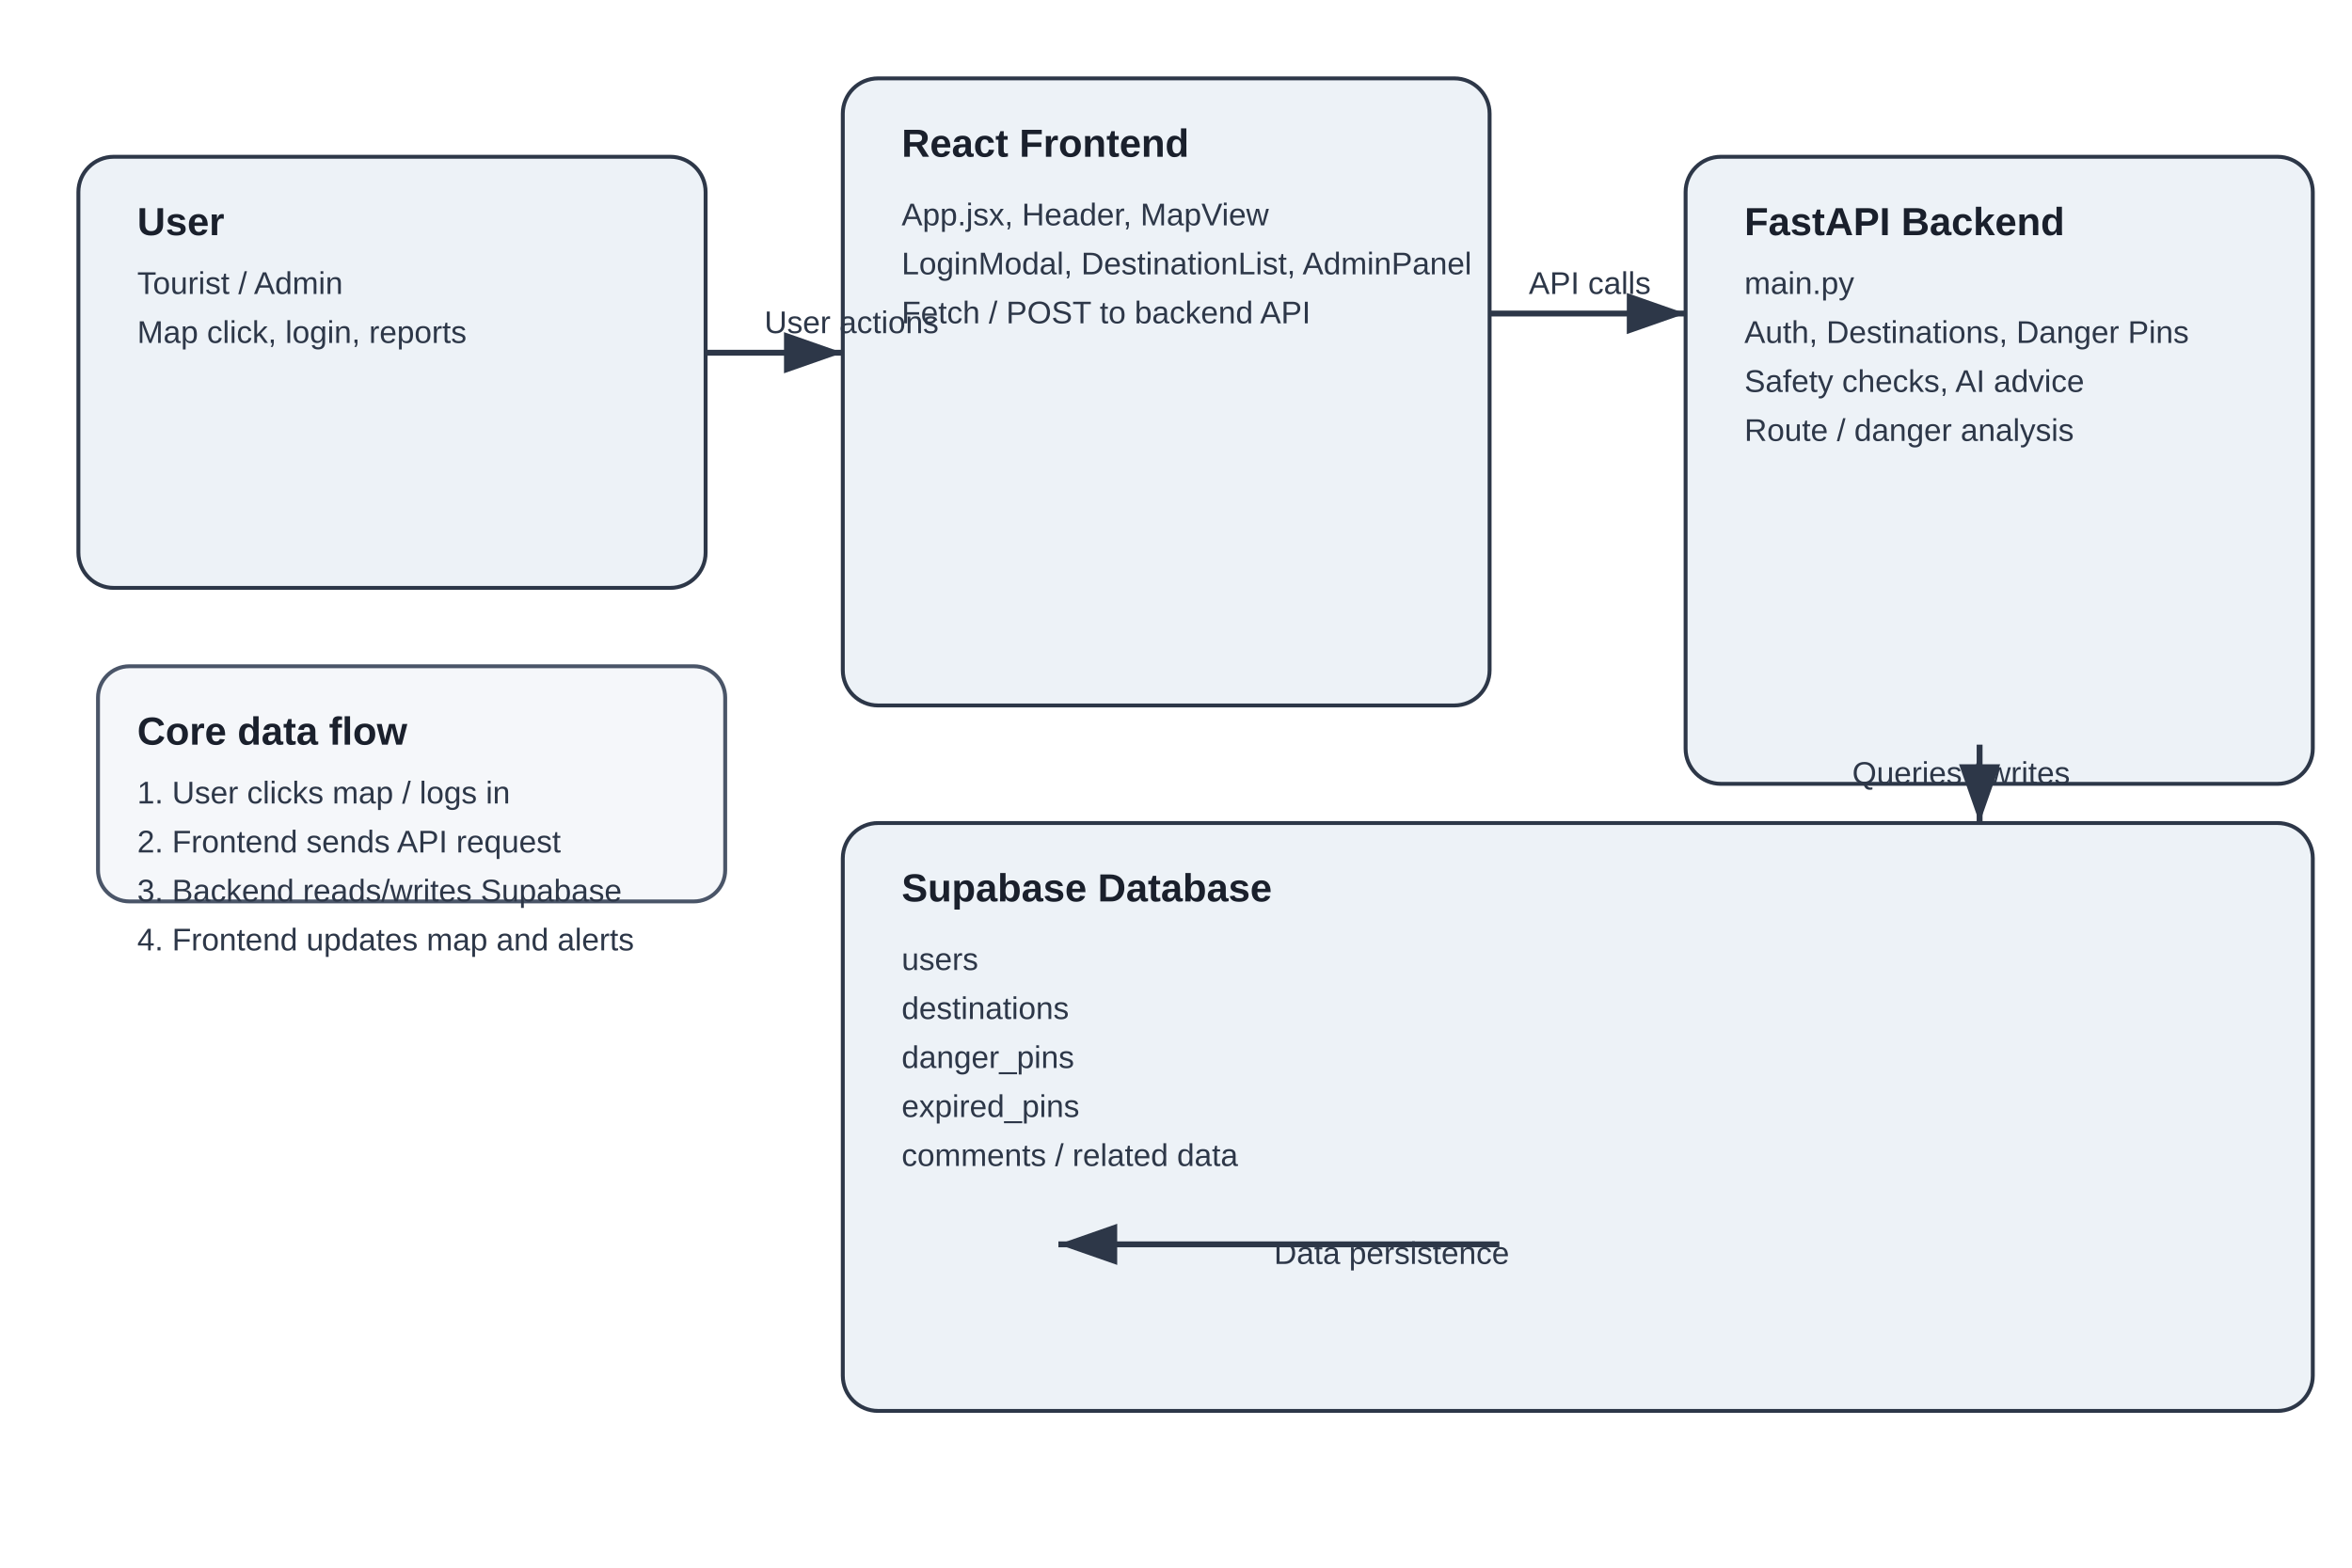
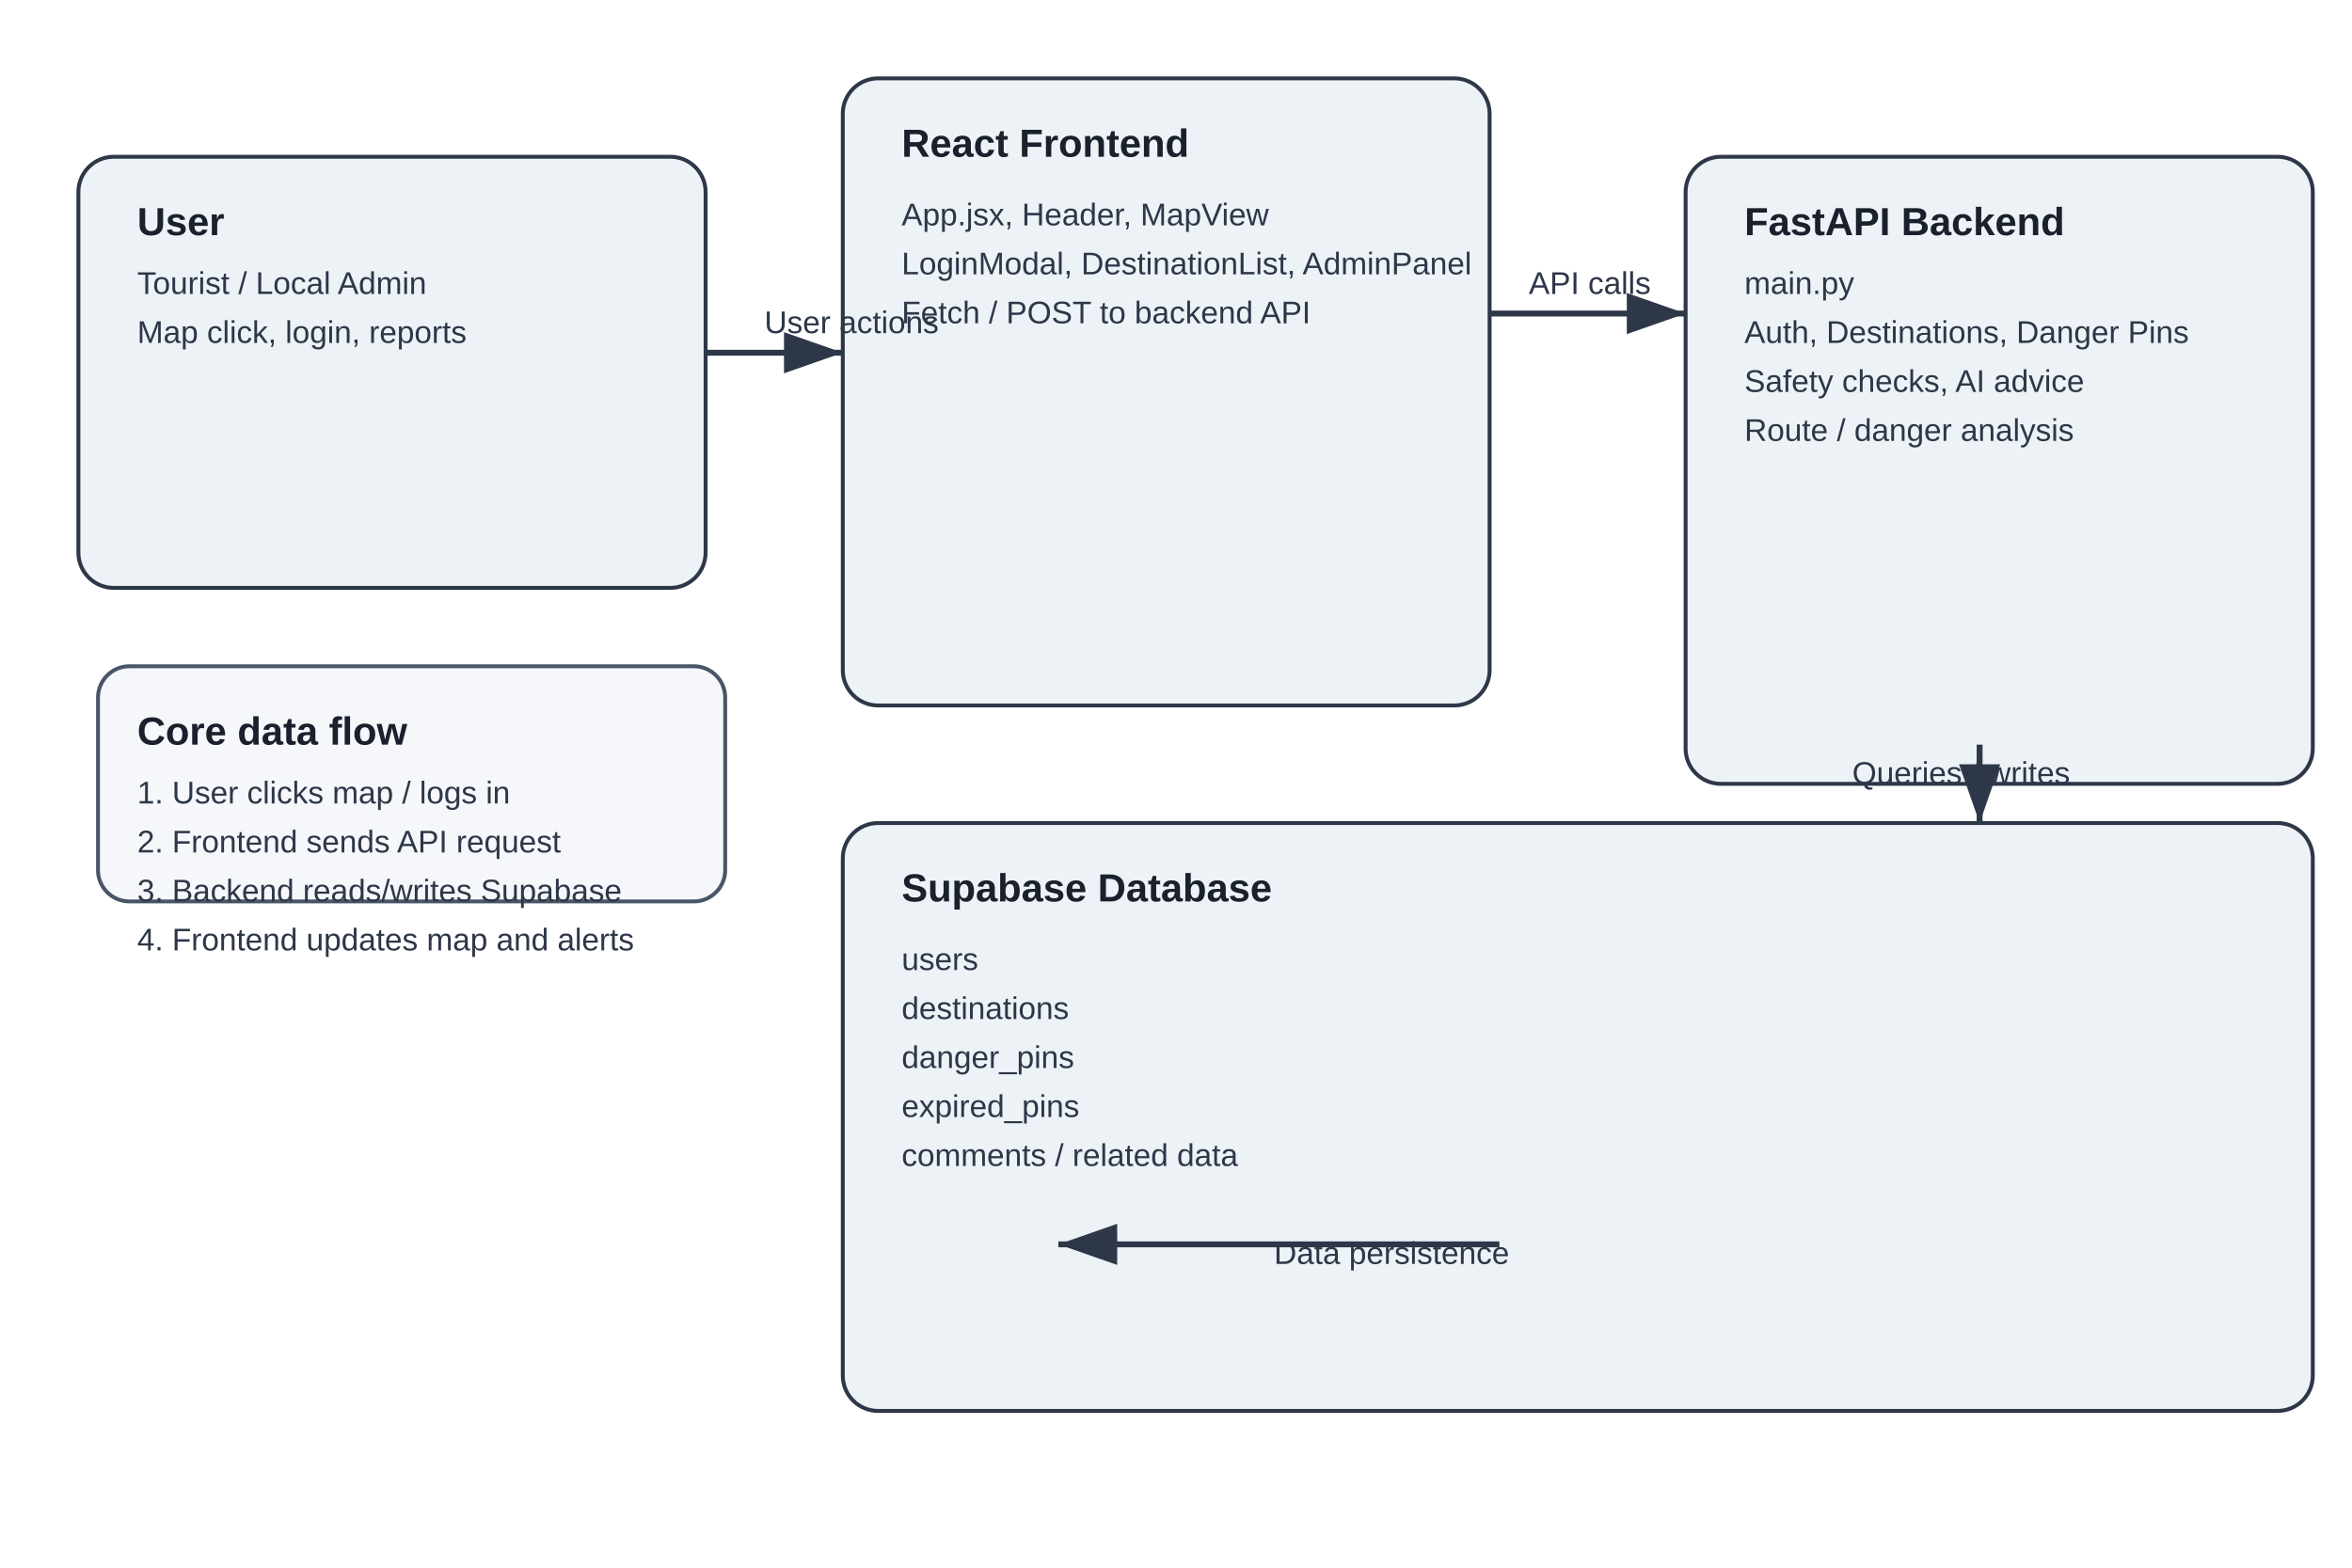
<svg xmlns="http://www.w3.org/2000/svg" width="1200" height="800" viewBox="0 0 1200 800">
  <style>
    .box { fill: #f5f7fa; stroke: #4a5568; stroke-width: 2; rx: 16; ry: 16; }
    .section { fill: #edf2f7; stroke: #2d3748; stroke-width: 2; rx: 18; ry: 18; }
    .text-title { font: bold 20px Arial, sans-serif; fill: #1a202c; }
    .text-label { font: 16px Arial, sans-serif; fill: #2d3748; }
    .arrow { stroke: #2d3748; stroke-width: 3; fill: none; marker-end: url(#arrowhead); }
  </style>
  <defs>
    <marker id="arrowhead" markerWidth="10" markerHeight="7" refX="10" refY="3.5" orient="auto">
      <polygon points="0 0, 10 3.5, 0 7" fill="#2d3748" />
    </marker>
  </defs>
  <rect class="section" x="40" y="80" width="320" height="220" />
  <text class="text-title" x="70" y="120">User</text>
-   <text class="text-label" x="70" y="150">Tourist / Admin</text>
+   <text class="text-label" x="70" y="150">Tourist / Local Admin</text>
  <text class="text-label" x="70" y="175">Map click, login, reports</text>
  <rect class="section" x="430" y="40" width="330" height="320" />
  <text class="text-title" x="460" y="80">React Frontend</text>
  <text class="text-label" x="460" y="115">App.jsx, Header, MapView</text>
  <text class="text-label" x="460" y="140">LoginModal, DestinationList, AdminPanel</text>
  <text class="text-label" x="460" y="165">Fetch / POST to backend API</text>
  <rect class="section" x="860" y="80" width="320" height="320" />
  <text class="text-title" x="890" y="120">FastAPI Backend</text>
  <text class="text-label" x="890" y="150">main.py</text>
  <text class="text-label" x="890" y="175">Auth, Destinations, Danger Pins</text>
  <text class="text-label" x="890" y="200">Safety checks, AI advice</text>
  <text class="text-label" x="890" y="225">Route / danger analysis</text>
  <rect class="section" x="430" y="420" width="750" height="300" />
  <text class="text-title" x="460" y="460">Supabase Database</text>
  <text class="text-label" x="460" y="495">users</text>
  <text class="text-label" x="460" y="520">destinations</text>
  <text class="text-label" x="460" y="545">danger_pins</text>
  <text class="text-label" x="460" y="570">expired_pins</text>
  <text class="text-label" x="460" y="595">comments / related data</text>
  <line class="arrow" x1="360" y1="180" x2="430" y2="180" />
  <text class="text-label" x="390" y="170">User actions</text>
  <line class="arrow" x1="760" y1="160" x2="860" y2="160" />
  <text class="text-label" x="780" y="150">API calls</text>
  <line class="arrow" x1="1010" y1="380" x2="1010" y2="420" />
  <text class="text-label" x="945" y="400">Queries / writes</text>
  <line class="arrow" x1="765" y1="635" x2="540" y2="635" />
  <text class="text-label" x="650" y="645">Data persistence</text>
  <rect class="box" x="50" y="340" width="320" height="120" />
  <text class="text-title" x="70" y="380">Core data flow</text>
  <text class="text-label" x="70" y="410">1. User clicks map / logs in</text>
  <text class="text-label" x="70" y="435">2. Frontend sends API request</text>
  <text class="text-label" x="70" y="460">3. Backend reads/writes Supabase</text>
  <text class="text-label" x="70" y="485">4. Frontend updates map and alerts</text>
</svg>
